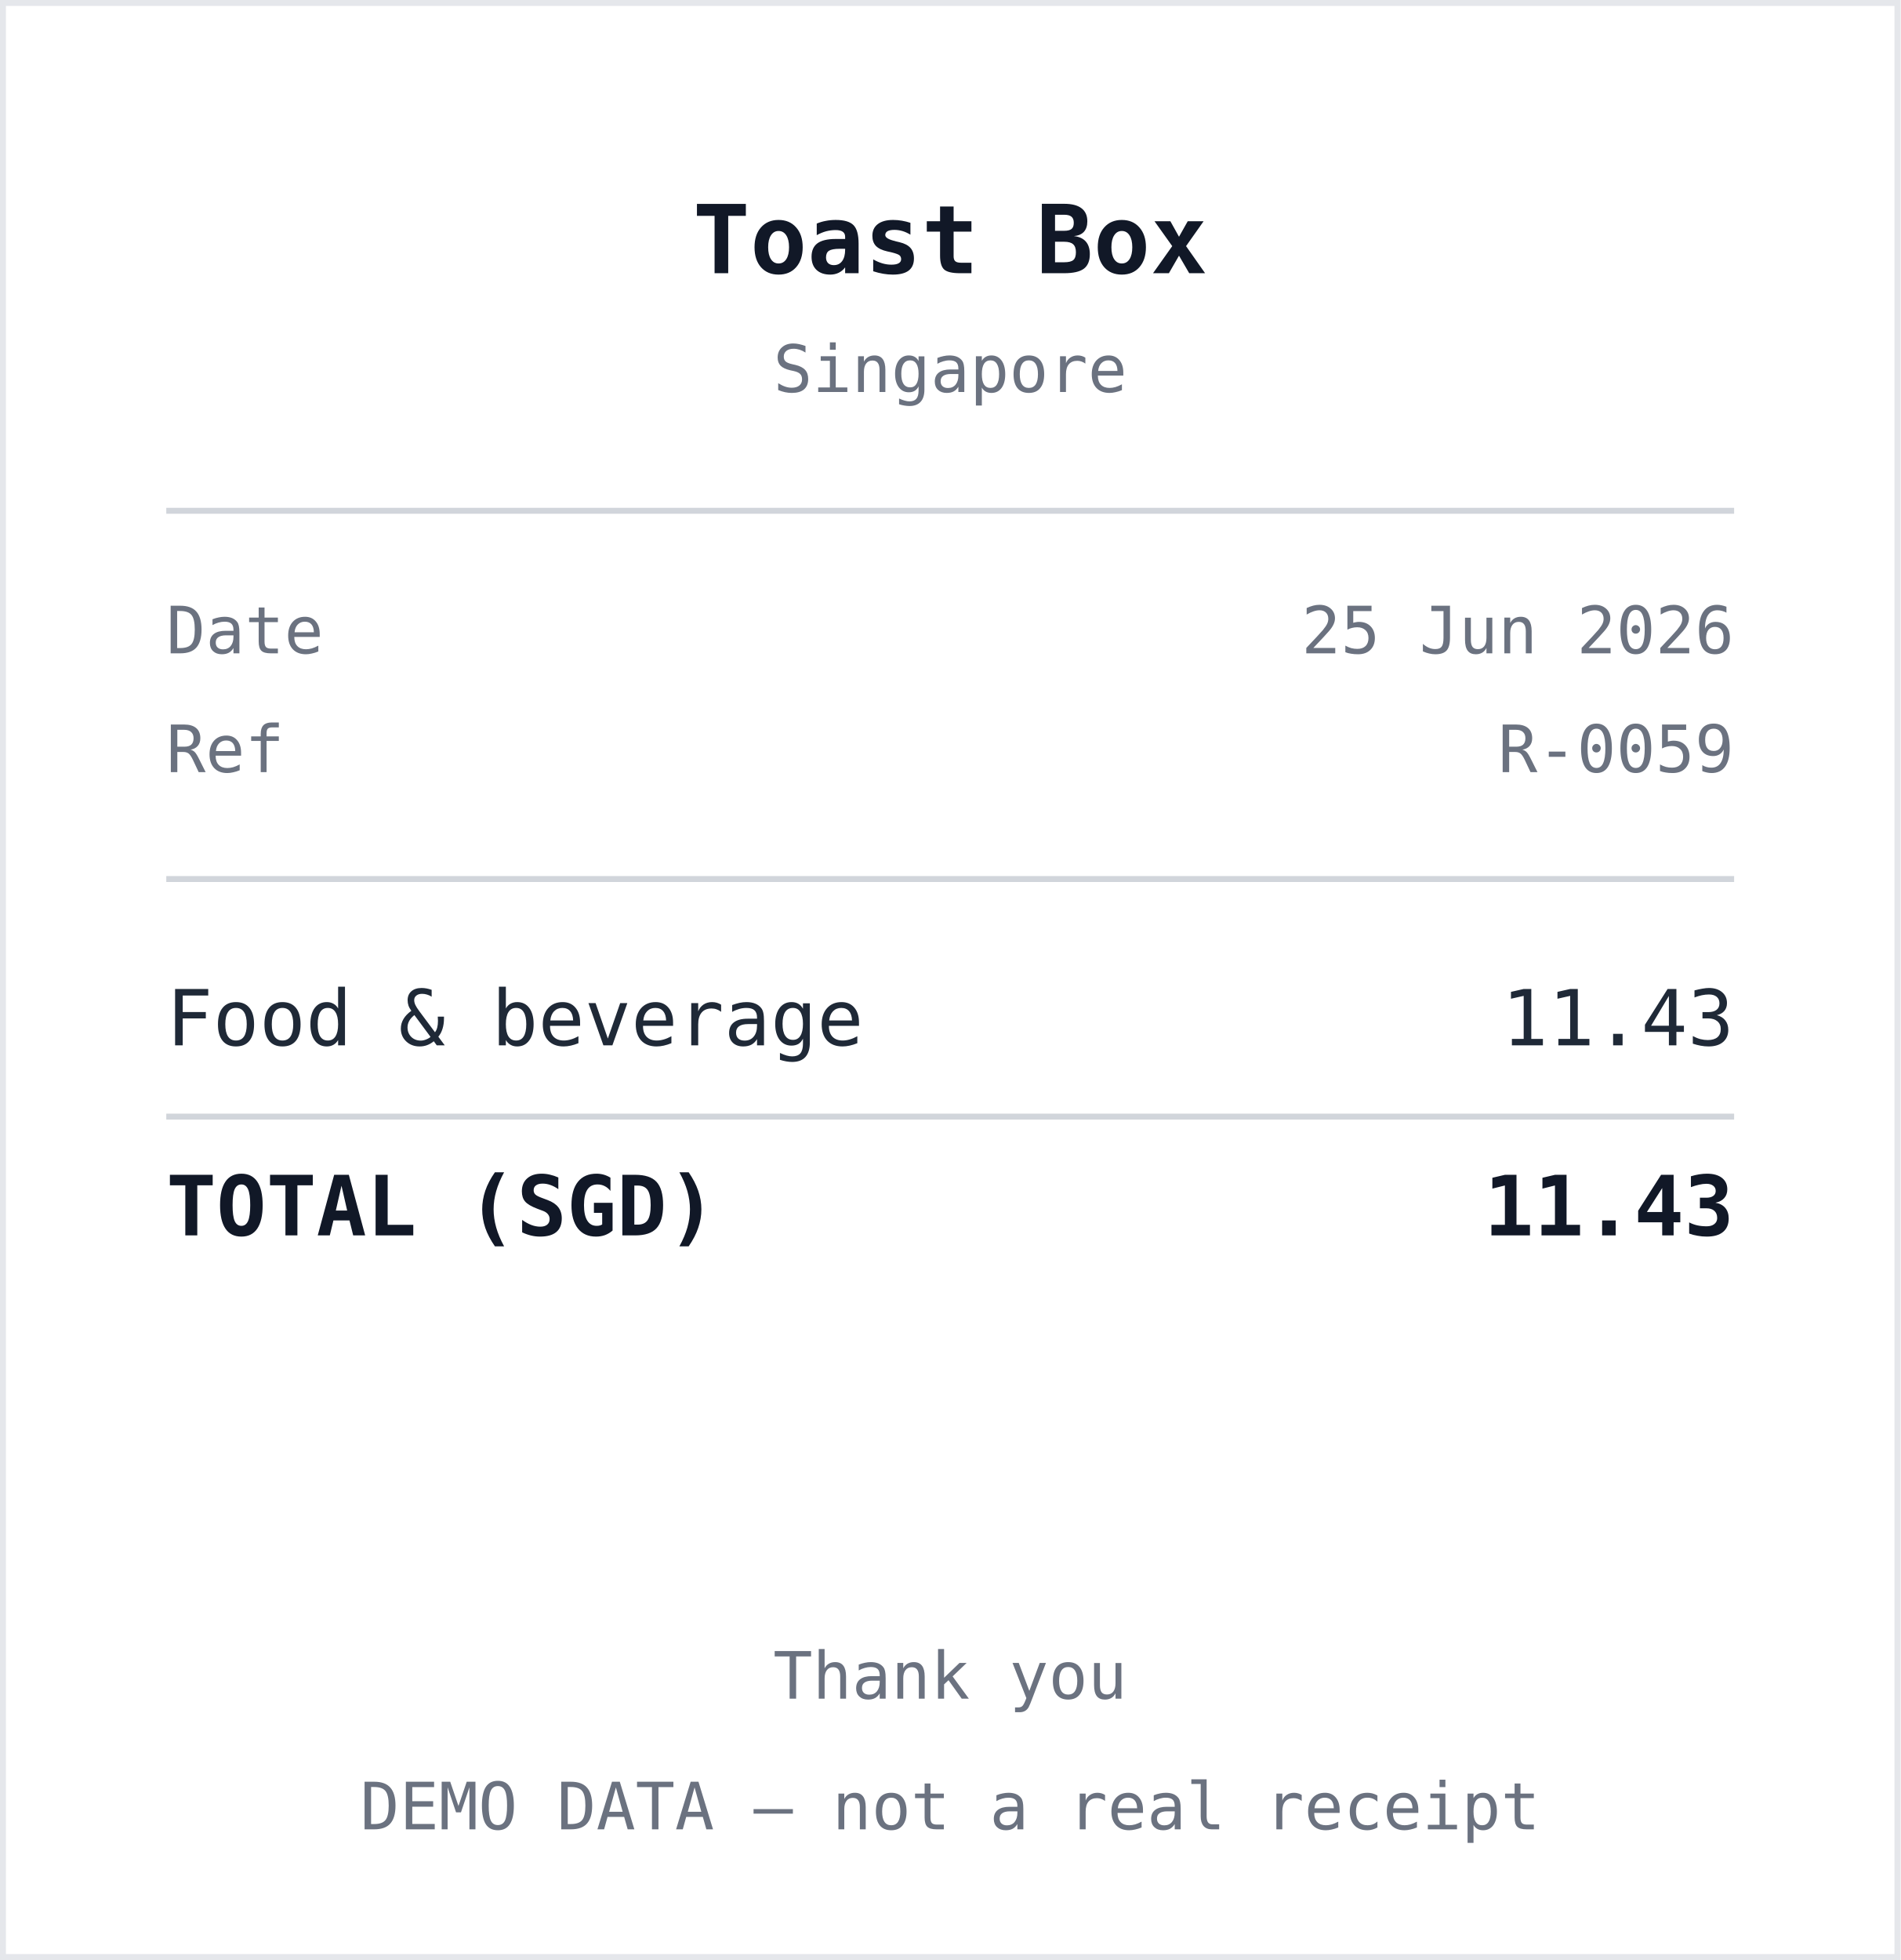
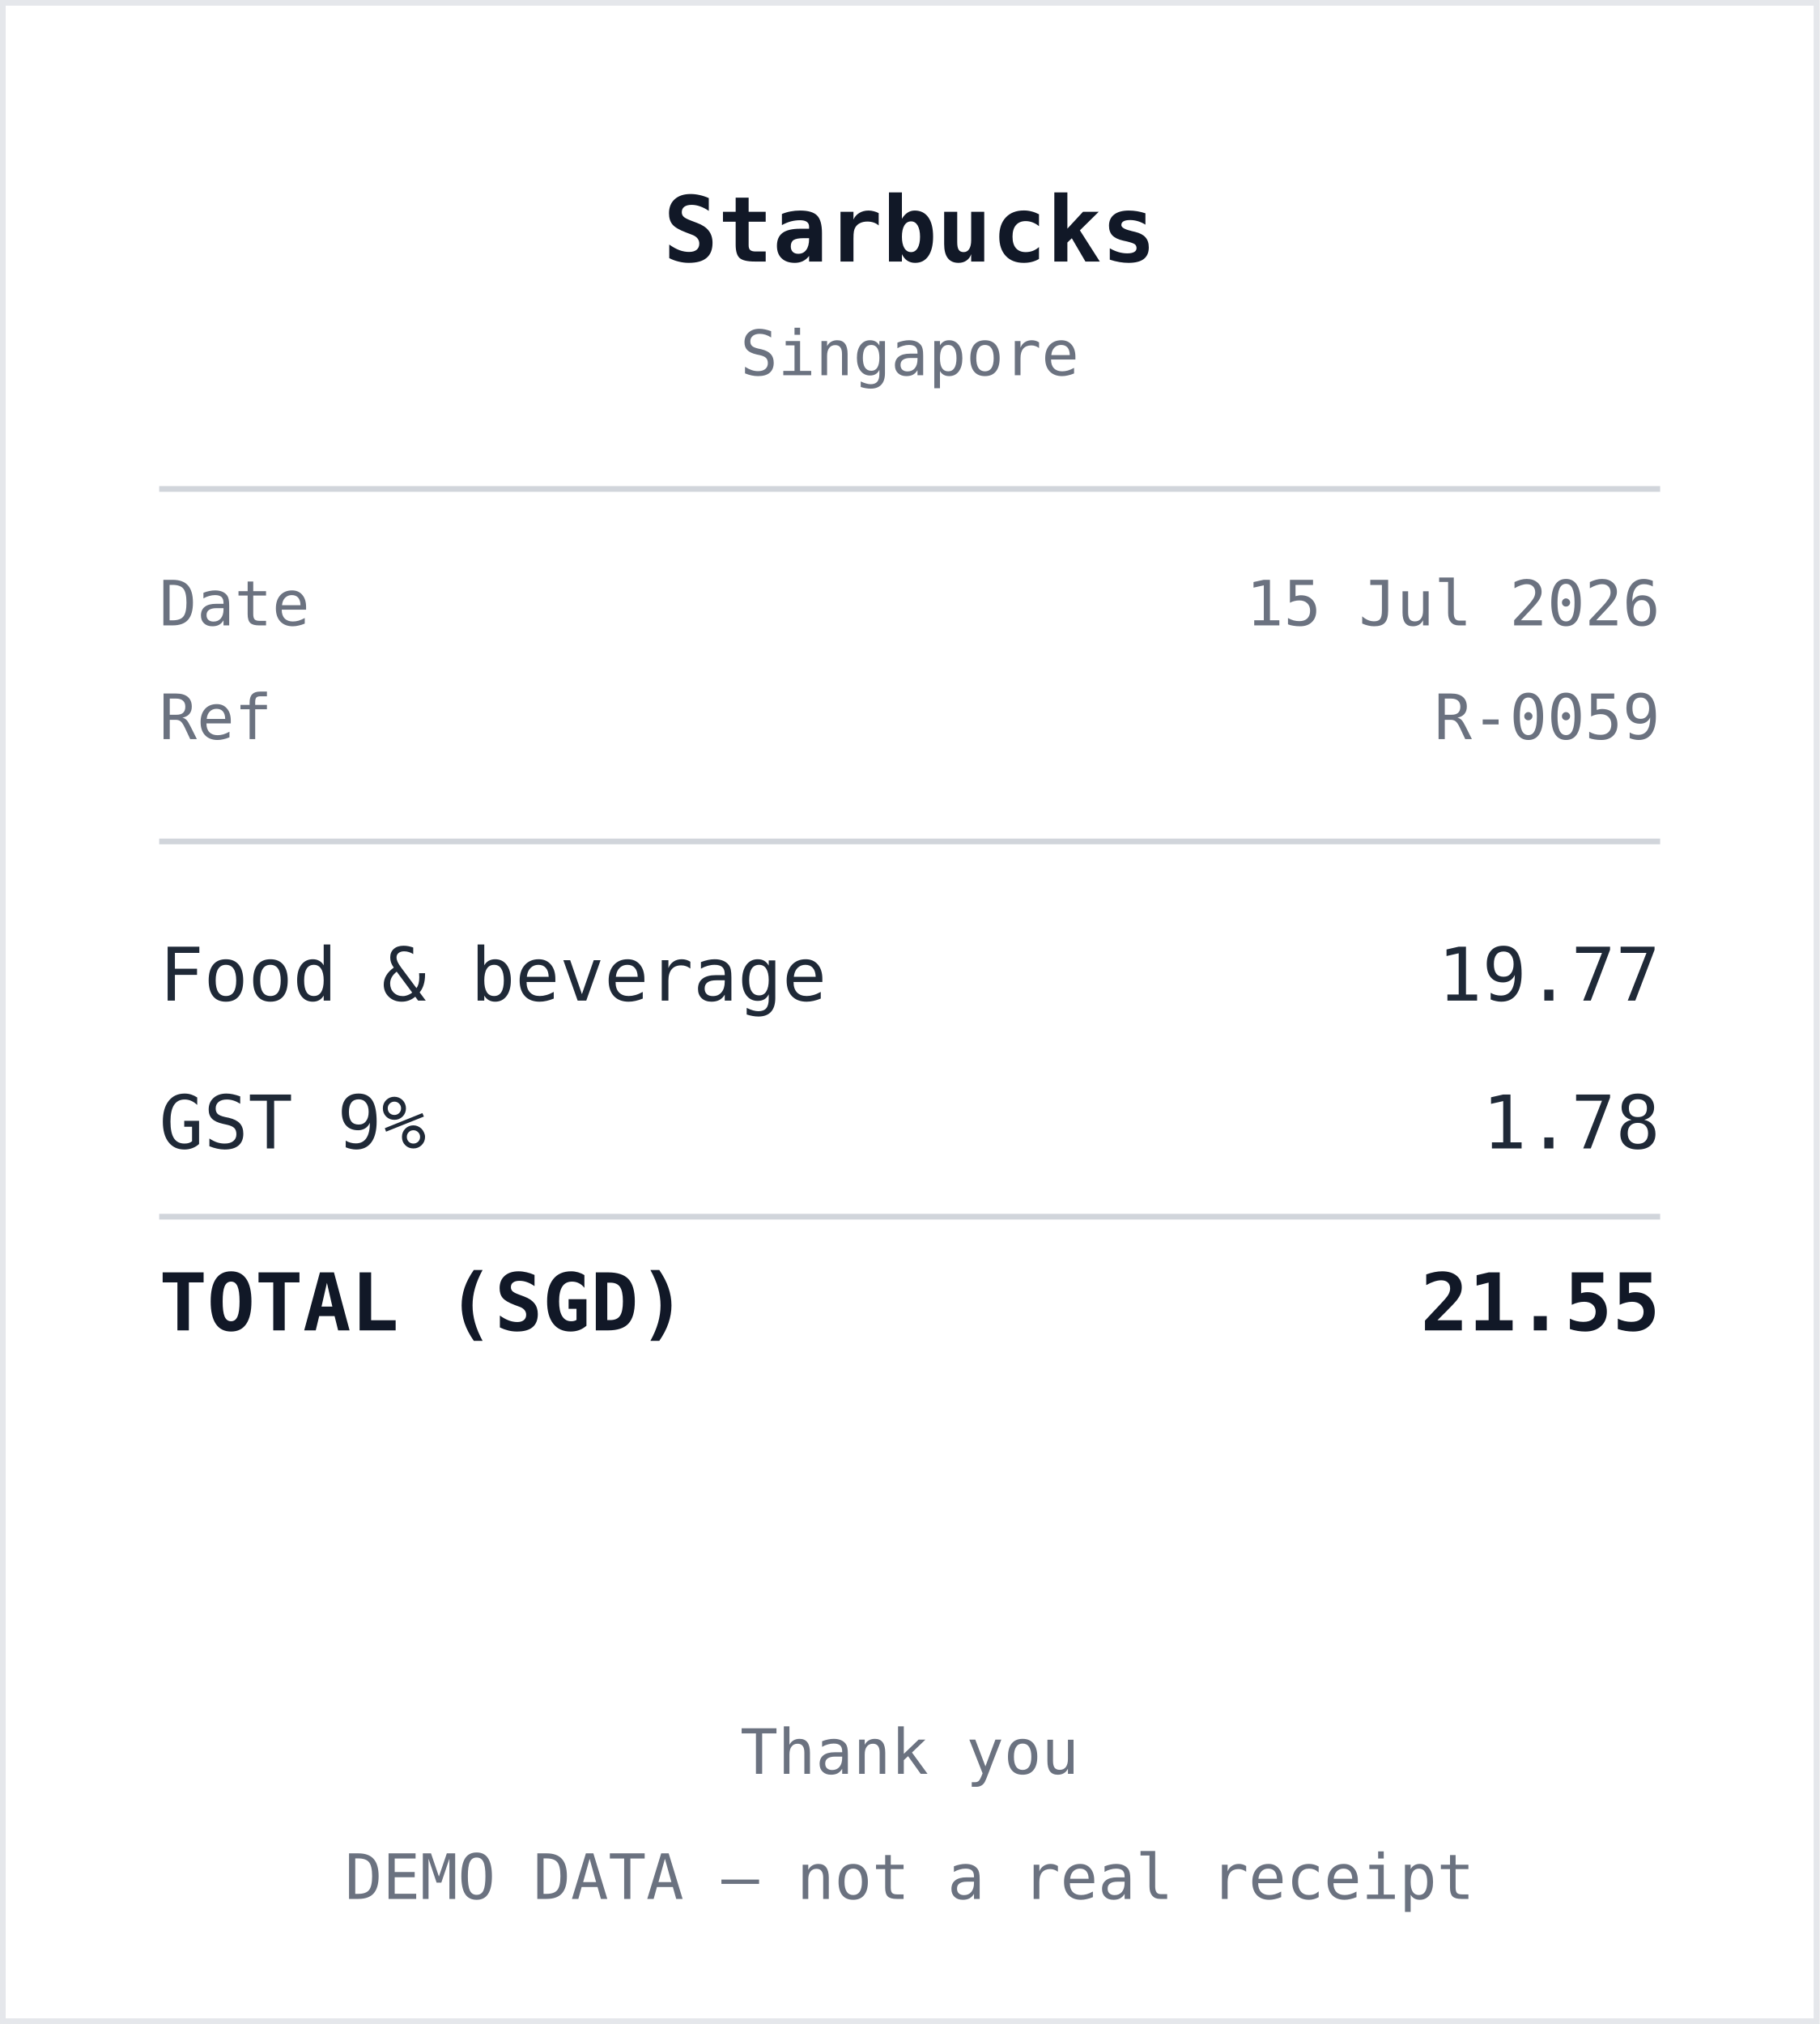
- <svg xmlns="http://www.w3.org/2000/svg" width="320" height="330" viewBox="0 0 320 330" role="img" aria-label="Receipt from Toast Box">
+ <svg xmlns="http://www.w3.org/2000/svg" width="320" height="356" viewBox="0 0 320 356" role="img" aria-label="Receipt from Starbucks">
  <style>
    .r { font: 13px ui-monospace, "SF Mono", Menlo, monospace; fill: #1f2937; }
    .b { font: 700 14px ui-monospace, "SF Mono", Menlo, monospace; fill: #111827; }
    .h { font: 700 16px ui-monospace, "SF Mono", Menlo, monospace; fill: #111827; }
    .m { font: 11px ui-monospace, "SF Mono", Menlo, monospace; fill: #6b7280; }
    .rule { stroke: #d1d5db; stroke-width: 1; }
  </style>
-   <rect x="0" y="0" width="320" height="330" fill="#ffffff" />
-   <rect x="0.5" y="0.5" width="319" height="329" fill="none" stroke="#e5e7eb" />
-   <text x="160" y="46" text-anchor="middle" class="h">Toast Box</text>
+   <rect x="0" y="0" width="320" height="356" fill="#ffffff" />
+   <rect x="0.5" y="0.5" width="319" height="355" fill="none" stroke="#e5e7eb" />
+   <text x="160" y="46" text-anchor="middle" class="h">Starbucks</text>
  <text x="160" y="66" text-anchor="middle" class="m">Singapore</text>
  <line x1="28" y1="86" x2="292" y2="86" class="rule" />
  <text x="28" y="110" class="m">Date</text>
-   <text x="292" y="110" text-anchor="end" class="m">25 Jun 2026</text>
+   <text x="292" y="110" text-anchor="end" class="m">15 Jul 2026</text>
  <text x="28" y="130" class="m">Ref</text>
  <text x="292" y="130" text-anchor="end" class="m">R-0059</text>
  <line x1="28" y1="148" x2="292" y2="148" class="rule" />
  <text x="28" y="176" class="r">Food &amp; beverage</text>
-   <text x="292" y="176" text-anchor="end" class="r">11.43</text>
-   <line x1="28" y1="188" x2="292" y2="188" class="rule" />
-   <text x="28" y="208" class="b">TOTAL (SGD)</text>
-   <text x="292" y="208" text-anchor="end" class="b">11.43</text>
-   <text x="160" y="286" text-anchor="middle" class="m">Thank you</text>
-   <text x="160" y="308" text-anchor="middle" class="m">DEMO DATA — not a real receipt</text>
+   <text x="292" y="176" text-anchor="end" class="r">19.77</text>
+   <text x="28" y="202" class="r">GST 9%</text>
+   <text x="292" y="202" text-anchor="end" class="r">1.78</text>
+   <line x1="28" y1="214" x2="292" y2="214" class="rule" />
+   <text x="28" y="234" class="b">TOTAL (SGD)</text>
+   <text x="292" y="234" text-anchor="end" class="b">21.55</text>
+   <text x="160" y="312" text-anchor="middle" class="m">Thank you</text>
+   <text x="160" y="334" text-anchor="middle" class="m">DEMO DATA — not a real receipt</text>
</svg>
